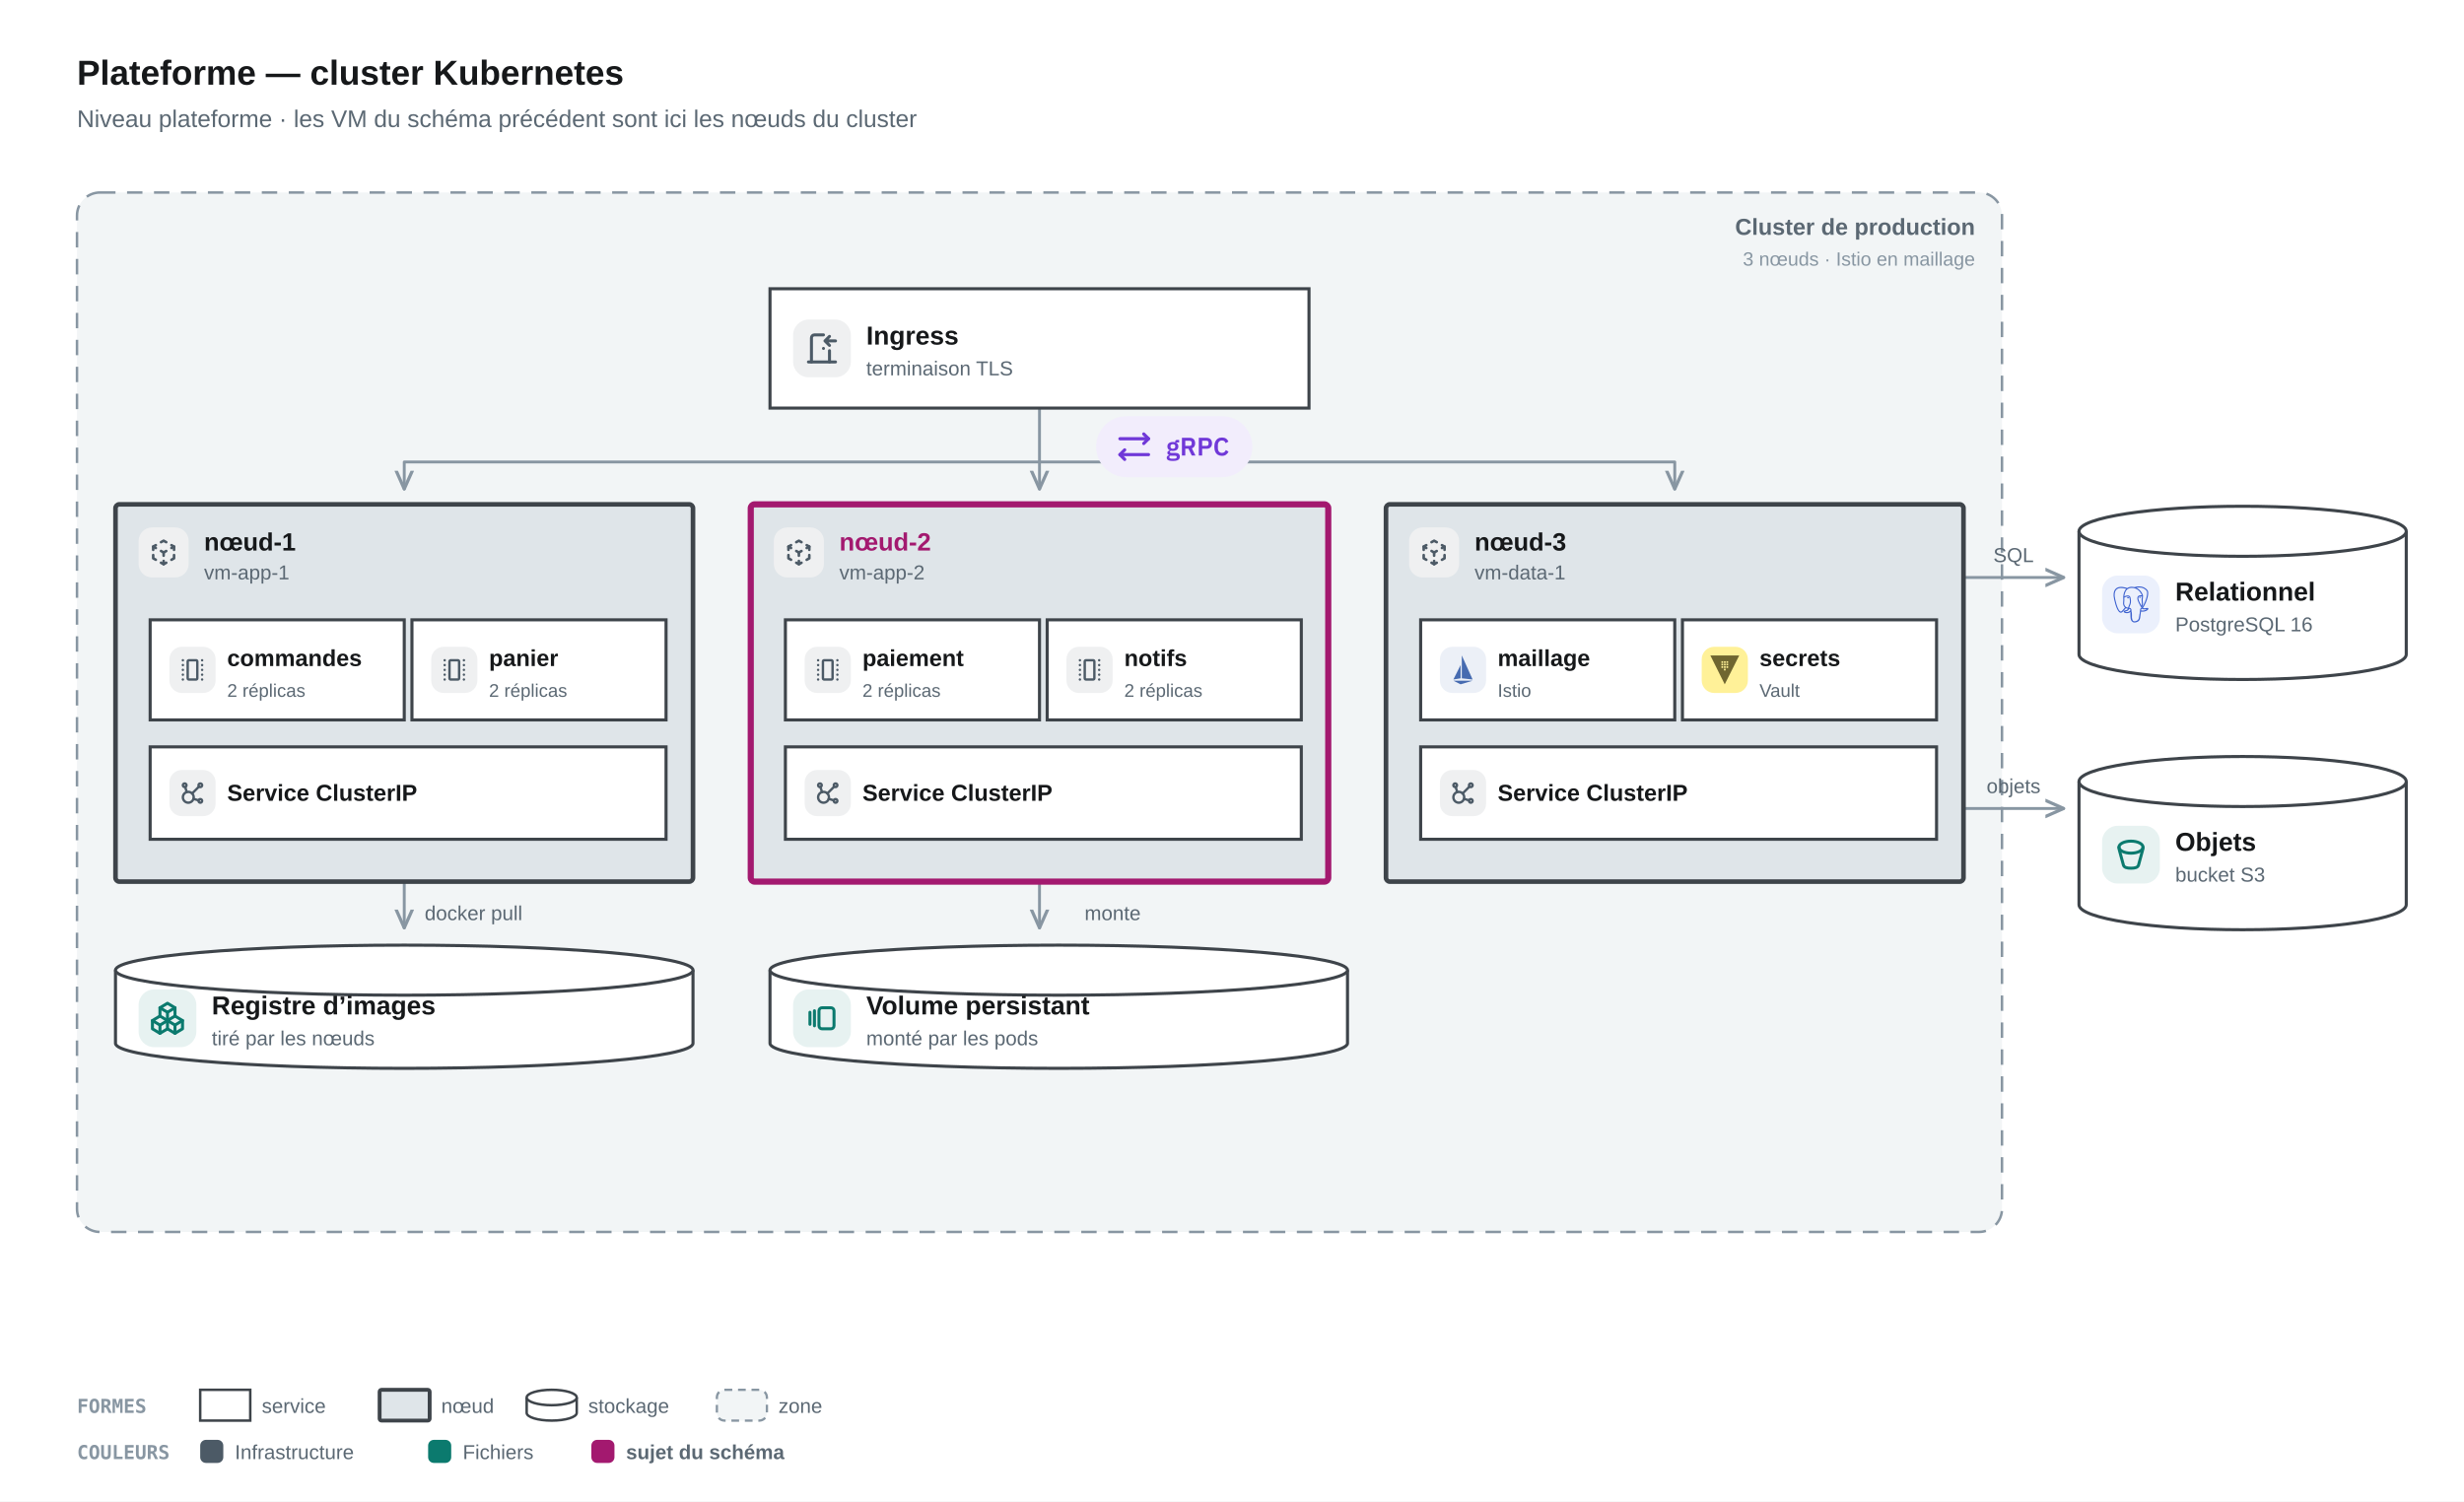
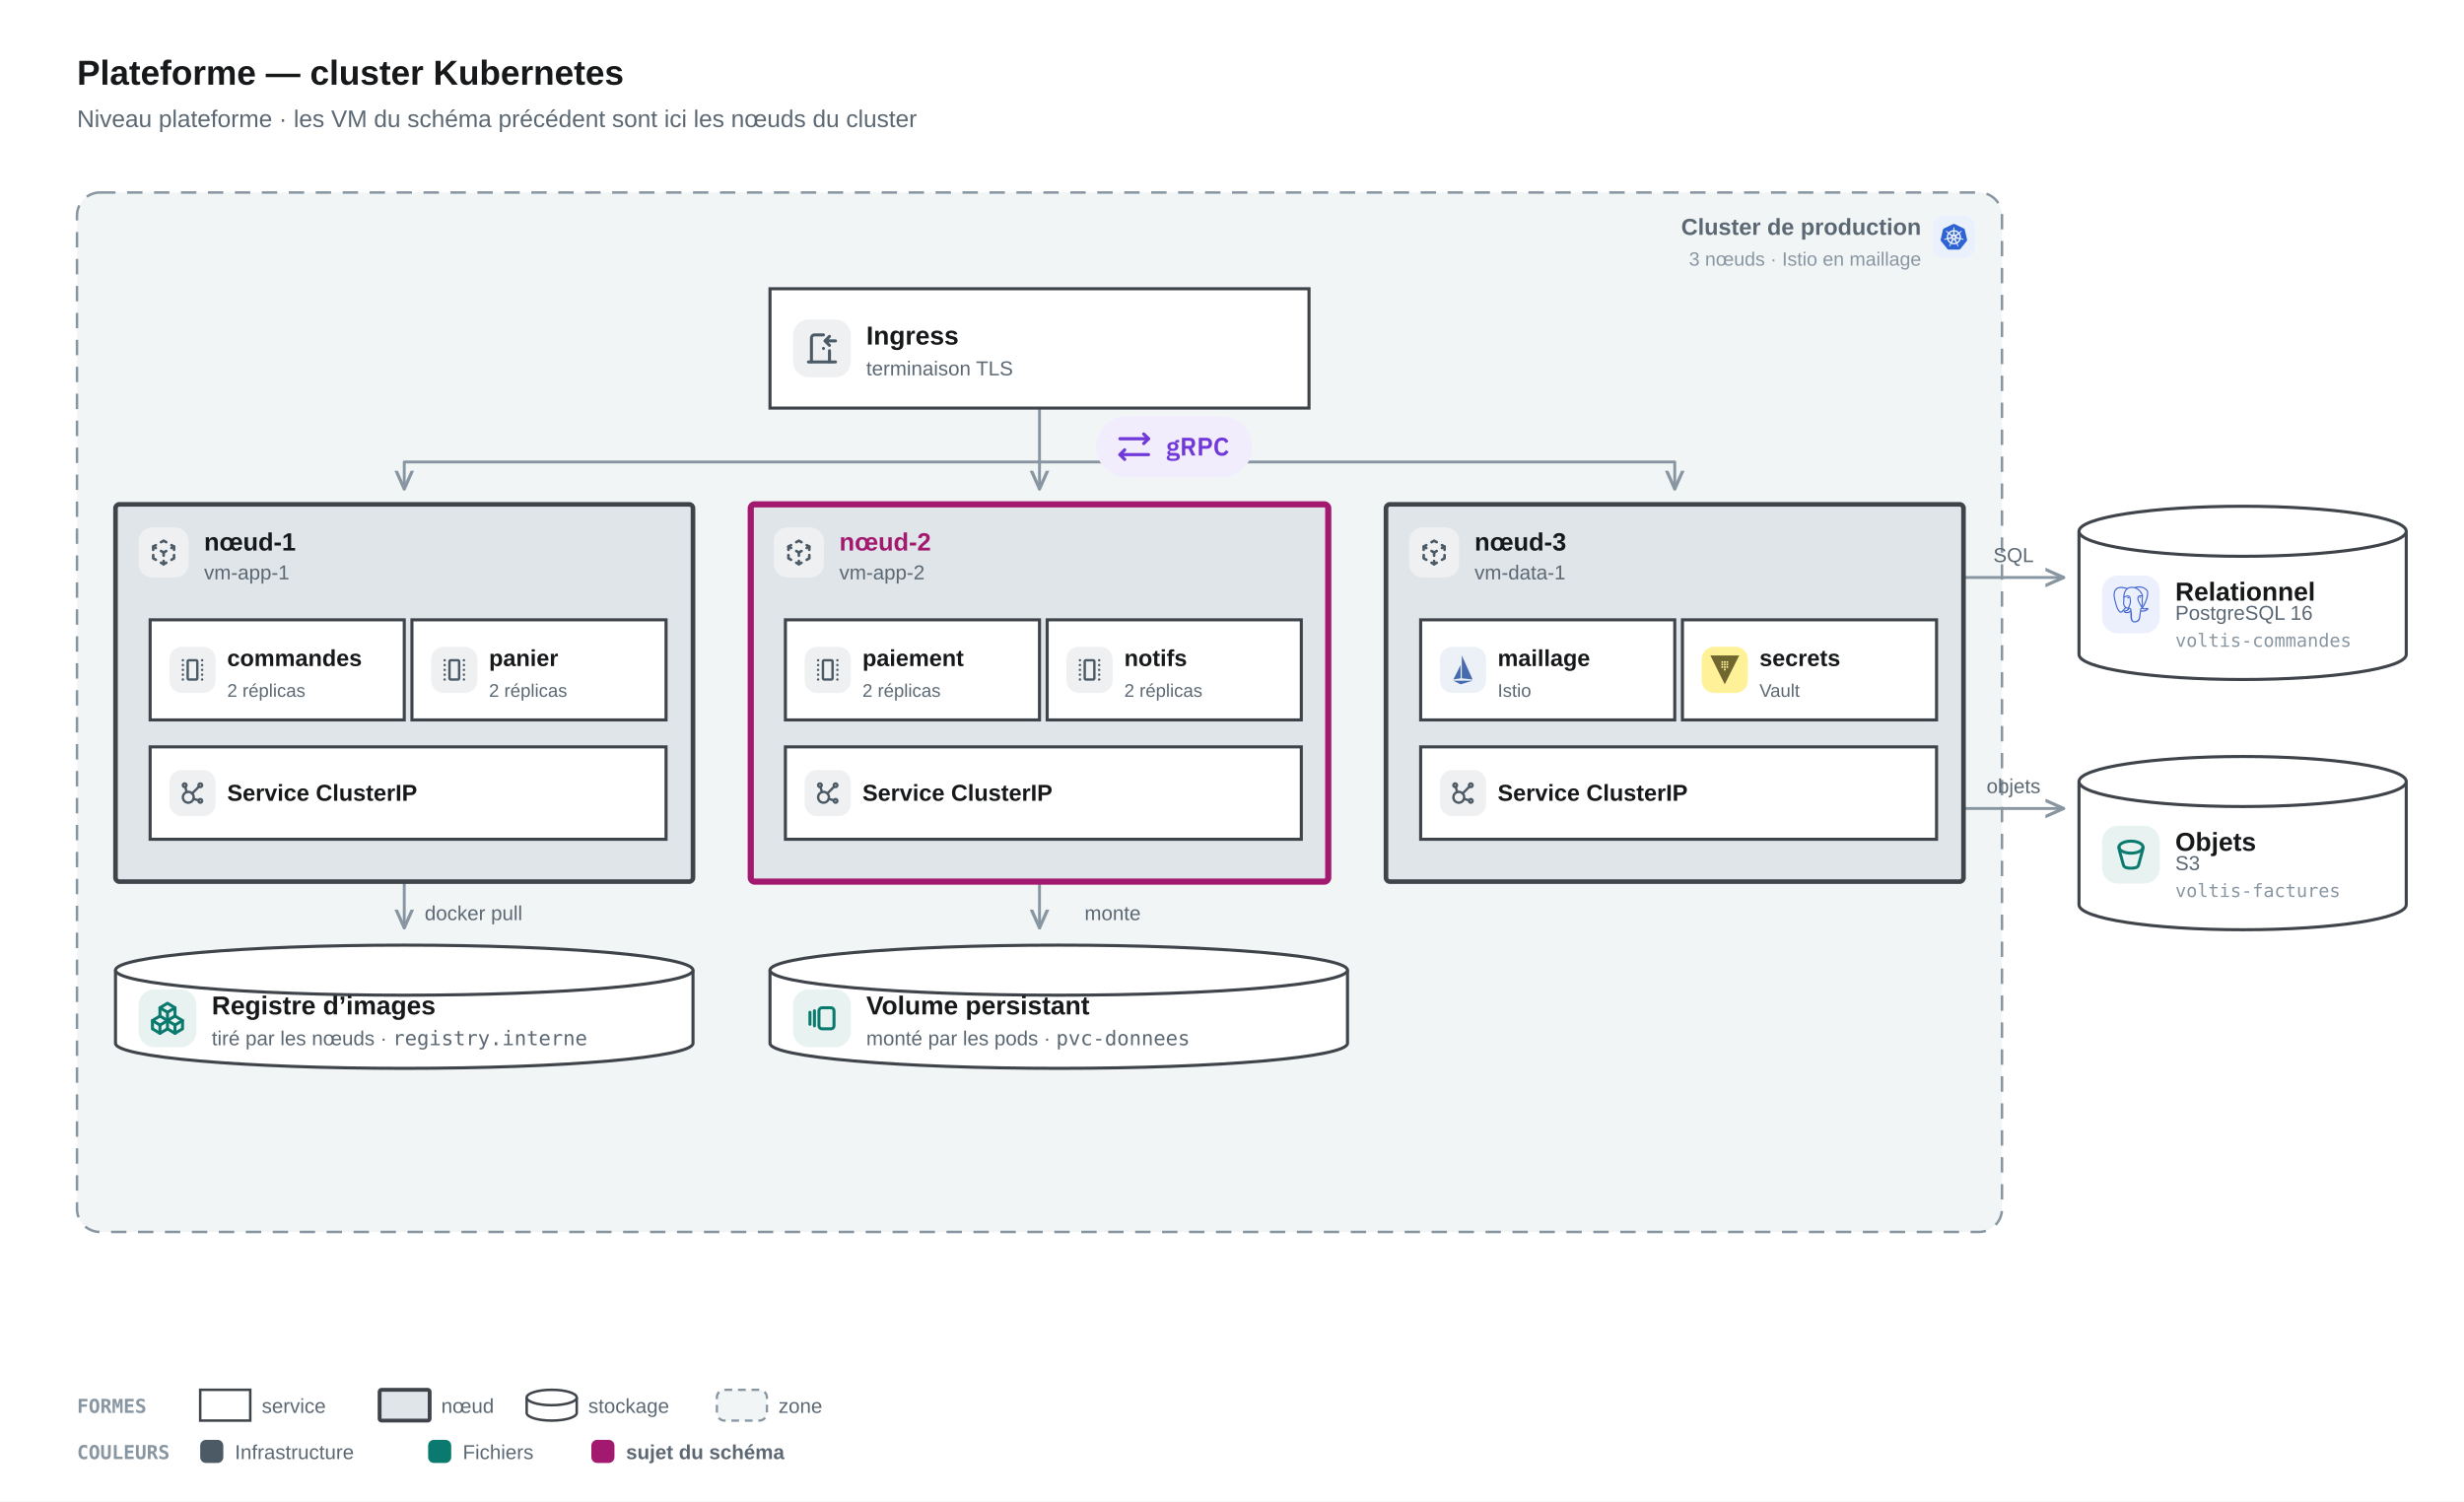
<svg xmlns="http://www.w3.org/2000/svg" width="1280" height="780" viewBox="0 0 1280 780" font-family="'IBM Plex Sans','Helvetica Neue',Arial,sans-serif" role="img" aria-label="Plateforme — cluster Kubernetes">
  <defs>
    <marker id="fl" viewBox="0 0 10 10" refX="9" refY="5" markerWidth="7" markerHeight="7" orient="auto-start-reverse">
      <path d="M0,1 L9,5 L0,9" fill="none" stroke="#8896A2" stroke-width="1.6" stroke-linecap="round" stroke-linejoin="round" />
    </marker>
  </defs>
  <rect width="1280" height="780" fill="#FFFFFF" />
  <text x="40" y="44" font-size="18" font-weight="600" fill="#16181A">Plateforme — cluster Kubernetes</text>
  <text x="40" y="66" font-size="12.5" fill="#5B6873">Niveau plateforme · les VM du schéma précédent sont ici les nœuds du cluster</text>
  <rect x="40" y="100" width="1000" height="540" rx="12" fill="#F2F5F6" stroke="#8896A2" stroke-width="1.3" stroke-dasharray="8 6" />
-   <text x="1026" y="122" text-anchor="end" font-size="12" font-weight="600" fill="#5B6873">Cluster de production</text>
-   <text x="1026" y="138" text-anchor="end" font-size="10" fill="#8896A2">3 nœuds · Istio en maillage</text>
+   <svg x="1004" y="112" width="22" height="22" viewBox="0 0 48 48">
+     <rect width="48" height="48" rx="13" fill="#eaf0fc" />
+     <svg x="9" y="9" width="30" height="30" viewBox="0 0 24 24" fill="#2e63d3">
+       <path d="M10.204 14.35l.007.01-.999 2.413a5.171 5.171 0 0 1-2.075-2.597l2.578-.437.004.005a.44.44 0 0 1 .484.606zm-.833-2.129a.44.44 0 0 0 .173-.756l.002-.011L7.585 9.7a5.143 5.143 0 0 0-.73 3.255l2.514-.725.002-.009zm1.145-1.98a.44.44 0 0 0 .699-.337l.01-.005.15-2.62a5.144 5.144 0 0 0-3.01 1.442l2.147 1.523.004-.002zm.76 2.75l.723.349.722-.347.18-.78-.5-.623h-.804l-.5.623.179.779zm1.5-3.095a.44.44 0 0 0 .7.336l.008.003 2.134-1.513a5.188 5.188 0 0 0-2.992-1.442l.148 2.615.002.001zm10.876 5.97l-5.773 7.181a1.6 1.6 0 0 1-1.248.594l-9.261.003a1.6 1.6 0 0 1-1.247-.596l-5.776-7.18a1.583 1.583 0 0 1-.307-1.34L2.1 5.573c.108-.47.425-.864.863-1.073L11.305.513a1.606 1.606 0 0 1 1.385 0l8.345 3.985c.438.209.755.604.863 1.073l2.062 8.955c.108.47-.005.963-.308 1.34zm-3.289-2.057c-.042-.01-.103-.026-.145-.034-.174-.033-.315-.025-.479-.038-.35-.037-.638-.067-.895-.148-.105-.04-.18-.165-.216-.216l-.201-.059a6.45 6.45 0 0 0-.105-2.332 6.465 6.465 0 0 0-.936-2.163c.052-.047.15-.133.177-.159.008-.09.001-.183.094-.282.197-.185.444-.338.743-.522.142-.084.273-.137.415-.242.032-.024.076-.062.11-.089.24-.191.295-.52.123-.736-.172-.216-.506-.236-.745-.045-.034.027-.08.062-.111.088-.134.116-.217.23-.33.35-.246.25-.45.458-.673.609-.097.056-.239.037-.303.033l-.19.135a6.545 6.545 0 0 0-4.146-2.003l-.012-.223c-.065-.062-.143-.115-.163-.25-.022-.268.015-.557.057-.905.023-.163.061-.298.068-.475.001-.04-.001-.099-.001-.142 0-.306-.224-.555-.5-.555-.275 0-.499.249-.499.555l.001.014c0 .041-.002.092 0 .128.006.177.044.312.067.475.042.348.078.637.056.906a.545.545 0 0 1-.162.258l-.012.211a6.424 6.424 0 0 0-4.166 2.003 8.373 8.373 0 0 1-.18-.128c-.09.012-.18.04-.297-.029-.223-.15-.427-.358-.673-.608-.113-.12-.195-.234-.329-.349-.03-.026-.077-.062-.111-.088a.594.594 0 0 0-.348-.132.481.481 0 0 0-.398.176c-.172.216-.117.546.123.737l.007.005.104.083c.142.105.272.159.414.242.299.185.546.338.743.522.076.082.09.226.1.288l.16.143a6.462 6.462 0 0 0-1.02 4.506l-.208.06c-.055.072-.133.184-.215.217-.257.081-.546.11-.895.147-.164.014-.305.006-.48.039-.037.007-.09.02-.133.03l-.004.002-.007.002c-.295.071-.484.342-.423.608.061.267.349.429.645.365l.007-.001.01-.003.129-.029c.17-.046.294-.113.448-.172.33-.118.604-.217.87-.256.112-.009.23.069.288.101l.217-.037a6.5 6.5 0 0 0 2.88 3.596l-.09.218c.033.084.069.199.044.282-.097.252-.263.517-.452.813-.091.136-.185.242-.268.399-.02.037-.045.095-.064.134-.128.275-.034.591.213.71.248.12.556-.007.69-.282v-.002c.02-.039.046-.09.062-.127.07-.162.094-.301.144-.458.132-.332.205-.68.387-.897.05-.06.13-.082.215-.105l.113-.205a6.453 6.453 0 0 0 4.609.012l.106.192c.086.028.18.042.256.155.136.232.229.507.342.84.05.156.074.295.145.457.016.037.043.09.062.129.133.276.442.402.69.282.247-.118.341-.435.213-.71-.02-.039-.045-.096-.065-.134-.083-.156-.177-.261-.268-.398-.19-.296-.346-.541-.443-.793-.04-.13.007-.21.038-.294-.018-.022-.059-.144-.083-.202a6.499 6.499 0 0 0 2.88-3.622c.064.01.176.03.213.038.075-.05.144-.114.28-.104.266.039.54.138.87.256.154.06.277.128.448.173.036.01.088.019.13.028l.009.003.007.001c.297.064.584-.098.645-.365.06-.266-.128-.537-.423-.608zM16.4 9.701l-1.95 1.746v.005a.44.44 0 0 0 .173.757l.003.01 2.526.728a5.199 5.199 0 0 0-.108-1.674A5.208 5.208 0 0 0 16.4 9.7zm-4.013 5.325a.437.437 0 0 0-.404-.232.44.44 0 0 0-.372.233h-.002l-1.268 2.292a5.164 5.164 0 0 0 3.326.003l-1.27-2.296h-.01zm1.888-1.293a.44.44 0 0 0-.27.036.44.44 0 0 0-.214.572l-.003.004 1.01 2.438a5.15 5.15 0 0 0 2.081-2.615l-2.6-.44-.004.005z" />
+     </svg>
+   </svg>
+   <text x="998" y="122" text-anchor="end" font-size="12" font-weight="600" fill="#5B6873">Cluster de production</text>
+   <text x="998" y="138" text-anchor="end" font-size="10" fill="#8896A2">3 nœuds · Istio en maillage</text>
  <path d="M540,212 V240 H210 V254" fill="none" stroke="#8896A2" stroke-width="1.5" stroke-linecap="round" stroke-linejoin="round" marker-end="url(#fl)" />
  <path d="M540,240 V254" fill="none" stroke="#8896A2" stroke-width="1.5" stroke-linecap="round" stroke-linejoin="round" marker-end="url(#fl)" />
  <path d="M540,240 H870 V254" fill="none" stroke="#8896A2" stroke-width="1.5" stroke-linecap="round" stroke-linejoin="round" marker-end="url(#fl)" />
  <path d="M1020,300 H1072" fill="none" stroke="#8896A2" stroke-width="1.5" stroke-linecap="round" stroke-linejoin="round" marker-end="url(#fl)" />
  <path d="M1020,420 H1072" fill="none" stroke="#8896A2" stroke-width="1.5" stroke-linecap="round" stroke-linejoin="round" marker-end="url(#fl)" />
  <path d="M210,458 V482" fill="none" stroke="#8896A2" stroke-width="1.5" stroke-linecap="round" stroke-linejoin="round" marker-end="url(#fl)" />
  <path d="M540,458 V482" fill="none" stroke="#8896A2" stroke-width="1.5" stroke-linecap="round" stroke-linejoin="round" marker-end="url(#fl)" />
  <g>
    <rect x="400" y="150" width="280" height="62" rx="0" fill="#FFFFFF" stroke="#3E444A" stroke-width="1.6" />
    <svg x="412" y="166" width="30" height="30" viewBox="0 0 48 48">
      <rect width="48" height="48" rx="13" fill="#eff0f1" />
      <svg x="9" y="9" width="30" height="30" viewBox="0 0 24 24" fill="none" stroke="#4C5A66" stroke-width="2" stroke-linecap="round" stroke-linejoin="round">
        <path stroke="none" d="M0 0h24v24H0z" fill="none" />
        <path d="M13 12v.01" />
        <path d="M3 21h18" />
        <path d="M5 21v-16a2 2 0 0 1 2 -2h6m4 10.5v7.5" />
        <path d="M21 7h-7m3 -3l-3 3l3 3" />
      </svg>
    </svg>
    <text x="450" y="179" font-size="13.5" font-weight="600" fill="#16181A">Ingress</text>
    <text x="450" y="195" font-size="10.5" fill="#5B6873">terminaison TLS</text>
  </g>
  <g>
    <rect x="60" y="262" width="300" height="196" rx="2" fill="#DFE5E9" stroke="#3E444A" stroke-width="2.4" />
    <svg x="72" y="274" width="26" height="26" viewBox="0 0 48 48">
      <rect width="48" height="48" rx="13" fill="#eff0f1" />
      <svg x="9" y="9" width="30" height="30" viewBox="0 0 24 24" fill="none" stroke="#4C5A66" stroke-width="2" stroke-linecap="round" stroke-linejoin="round">
        <path stroke="none" d="M0 0h24v24H0z" fill="none" />
        <path d="M6 17.6l-2 -1.1v-2.5" />
        <path d="M4 10v-2.5l2 -1.1" />
        <path d="M10 4.1l2 -1.1l2 1.1" />
        <path d="M18 6.4l2 1.1v2.5" />
        <path d="M20 14v2.5l-2 1.12" />
        <path d="M14 19.9l-2 1.1l-2 -1.1" />
        <path d="M12 12l2 -1.1" />
        <path d="M18 8.6l2 -1.1" />
        <path d="M12 12l0 2.5" />
        <path d="M12 18.5l0 2.5" />
        <path d="M12 12l-2 -1.12" />
        <path d="M6 8.6l-2 -1.1" />
      </svg>
    </svg>
    <text x="106" y="286" font-size="13" font-weight="600" fill="#16181A">nœud-1</text>
    <text x="106" y="301" font-size="10.5" fill="#5B6873">vm-app-1</text>
  </g>
  <g>
    <rect x="78" y="322" width="132" height="52" rx="0" fill="#FFFFFF" stroke="#3E444A" stroke-width="1.6" />
    <svg x="88" y="336" width="24" height="24" viewBox="0 0 48 48">
      <rect width="48" height="48" rx="13" fill="#eff0f1" />
      <svg x="9" y="9" width="30" height="30" viewBox="0 0 24 24" fill="none" stroke="#4C5A66" stroke-width="2" stroke-linecap="round" stroke-linejoin="round">
        <path stroke="none" d="M0 0h24v24H0z" fill="none" />
        <path d="M20 4v.01" />
        <path d="M20 20v.01" />
        <path d="M20 16v.01" />
        <path d="M20 12v.01" />
        <path d="M20 8v.01" />
        <path d="M8 5a1 1 0 0 1 1 -1h6a1 1 0 0 1 1 1v14a1 1 0 0 1 -1 1h-6a1 1 0 0 1 -1 -1l0 -14" />
        <path d="M4 4v.01" />
        <path d="M4 20v.01" />
        <path d="M4 16v.01" />
        <path d="M4 12v.01" />
        <path d="M4 8v.01" />
      </svg>
    </svg>
    <text x="118" y="346" font-size="12" font-weight="600" fill="#16181A">commandes</text>
    <text x="118" y="362" font-size="9.5" fill="#5B6873">2 réplicas</text>
  </g>
  <g>
    <rect x="214" y="322" width="132" height="52" rx="0" fill="#FFFFFF" stroke="#3E444A" stroke-width="1.6" />
    <svg x="224" y="336" width="24" height="24" viewBox="0 0 48 48">
      <rect width="48" height="48" rx="13" fill="#eff0f1" />
      <svg x="9" y="9" width="30" height="30" viewBox="0 0 24 24" fill="none" stroke="#4C5A66" stroke-width="2" stroke-linecap="round" stroke-linejoin="round">
        <path stroke="none" d="M0 0h24v24H0z" fill="none" />
        <path d="M20 4v.01" />
        <path d="M20 20v.01" />
        <path d="M20 16v.01" />
        <path d="M20 12v.01" />
        <path d="M20 8v.01" />
        <path d="M8 5a1 1 0 0 1 1 -1h6a1 1 0 0 1 1 1v14a1 1 0 0 1 -1 1h-6a1 1 0 0 1 -1 -1l0 -14" />
        <path d="M4 4v.01" />
        <path d="M4 20v.01" />
        <path d="M4 16v.01" />
        <path d="M4 12v.01" />
        <path d="M4 8v.01" />
      </svg>
    </svg>
    <text x="254" y="346" font-size="12" font-weight="600" fill="#16181A">panier</text>
    <text x="254" y="362" font-size="9.5" fill="#5B6873">2 réplicas</text>
  </g>
  <g>
    <rect x="78" y="388" width="268" height="48" rx="0" fill="#FFFFFF" stroke="#3E444A" stroke-width="1.6" />
    <svg x="88" y="400" width="24" height="24" viewBox="0 0 48 48">
      <rect width="48" height="48" rx="13" fill="#eff0f1" />
      <svg x="9" y="9" width="30" height="30" viewBox="0 0 24 24" fill="none" stroke="#4C5A66" stroke-width="2" stroke-linecap="round" stroke-linejoin="round">
        <path stroke="none" d="M0 0h24v24H0z" fill="none" />
        <path d="M5.931 6.936l1.275 4.249m5.607 5.609l4.251 1.275" />
        <path d="M11.683 12.317l5.759 -5.759" />
        <path d="M4 5.5a1.5 1.5 0 1 0 3 0a1.5 1.5 0 1 0 -3 0" />
        <path d="M17 5.5a1.5 1.5 0 1 0 3 0a1.5 1.5 0 1 0 -3 0" />
        <path d="M17 18.5a1.5 1.5 0 1 0 3 0a1.5 1.5 0 1 0 -3 0" />
        <path d="M4 15.5a4.5 4.5 0 1 0 9 0a4.5 4.5 0 1 0 -9 0" />
      </svg>
    </svg>
    <text x="118" y="416" font-size="12" font-weight="600" fill="#16181A">Service ClusterIP</text>
  </g>
  <g>
    <rect x="390" y="262" width="300" height="196" rx="2" fill="#DFE5E9" stroke="#A3196F" stroke-width="3.2" />
    <svg x="402" y="274" width="26" height="26" viewBox="0 0 48 48">
      <rect width="48" height="48" rx="13" fill="#eff0f1" />
      <svg x="9" y="9" width="30" height="30" viewBox="0 0 24 24" fill="none" stroke="#4C5A66" stroke-width="2" stroke-linecap="round" stroke-linejoin="round">
        <path stroke="none" d="M0 0h24v24H0z" fill="none" />
        <path d="M6 17.6l-2 -1.1v-2.5" />
        <path d="M4 10v-2.5l2 -1.1" />
        <path d="M10 4.1l2 -1.1l2 1.1" />
        <path d="M18 6.4l2 1.1v2.5" />
        <path d="M20 14v2.5l-2 1.12" />
        <path d="M14 19.9l-2 1.1l-2 -1.1" />
        <path d="M12 12l2 -1.1" />
        <path d="M18 8.6l2 -1.1" />
        <path d="M12 12l0 2.5" />
        <path d="M12 18.5l0 2.5" />
        <path d="M12 12l-2 -1.12" />
        <path d="M6 8.6l-2 -1.1" />
      </svg>
    </svg>
    <text x="436" y="286" font-size="13" font-weight="600" fill="#A3196F">nœud-2</text>
    <text x="436" y="301" font-size="10.5" fill="#5B6873">vm-app-2</text>
  </g>
  <g>
    <rect x="408" y="322" width="132" height="52" rx="0" fill="#FFFFFF" stroke="#3E444A" stroke-width="1.6" />
    <svg x="418" y="336" width="24" height="24" viewBox="0 0 48 48">
      <rect width="48" height="48" rx="13" fill="#eff0f1" />
      <svg x="9" y="9" width="30" height="30" viewBox="0 0 24 24" fill="none" stroke="#4C5A66" stroke-width="2" stroke-linecap="round" stroke-linejoin="round">
        <path stroke="none" d="M0 0h24v24H0z" fill="none" />
        <path d="M20 4v.01" />
        <path d="M20 20v.01" />
        <path d="M20 16v.01" />
        <path d="M20 12v.01" />
        <path d="M20 8v.01" />
        <path d="M8 5a1 1 0 0 1 1 -1h6a1 1 0 0 1 1 1v14a1 1 0 0 1 -1 1h-6a1 1 0 0 1 -1 -1l0 -14" />
        <path d="M4 4v.01" />
        <path d="M4 20v.01" />
        <path d="M4 16v.01" />
        <path d="M4 12v.01" />
        <path d="M4 8v.01" />
      </svg>
    </svg>
    <text x="448" y="346" font-size="12" font-weight="600" fill="#16181A">paiement</text>
    <text x="448" y="362" font-size="9.5" fill="#5B6873">2 réplicas</text>
  </g>
  <g>
    <rect x="544" y="322" width="132" height="52" rx="0" fill="#FFFFFF" stroke="#3E444A" stroke-width="1.6" />
    <svg x="554" y="336" width="24" height="24" viewBox="0 0 48 48">
      <rect width="48" height="48" rx="13" fill="#eff0f1" />
      <svg x="9" y="9" width="30" height="30" viewBox="0 0 24 24" fill="none" stroke="#4C5A66" stroke-width="2" stroke-linecap="round" stroke-linejoin="round">
        <path stroke="none" d="M0 0h24v24H0z" fill="none" />
        <path d="M20 4v.01" />
        <path d="M20 20v.01" />
        <path d="M20 16v.01" />
        <path d="M20 12v.01" />
        <path d="M20 8v.01" />
        <path d="M8 5a1 1 0 0 1 1 -1h6a1 1 0 0 1 1 1v14a1 1 0 0 1 -1 1h-6a1 1 0 0 1 -1 -1l0 -14" />
        <path d="M4 4v.01" />
        <path d="M4 20v.01" />
        <path d="M4 16v.01" />
        <path d="M4 12v.01" />
        <path d="M4 8v.01" />
      </svg>
    </svg>
    <text x="584" y="346" font-size="12" font-weight="600" fill="#16181A">notifs</text>
    <text x="584" y="362" font-size="9.5" fill="#5B6873">2 réplicas</text>
  </g>
  <g>
    <rect x="408" y="388" width="268" height="48" rx="0" fill="#FFFFFF" stroke="#3E444A" stroke-width="1.6" />
    <svg x="418" y="400" width="24" height="24" viewBox="0 0 48 48">
      <rect width="48" height="48" rx="13" fill="#eff0f1" />
      <svg x="9" y="9" width="30" height="30" viewBox="0 0 24 24" fill="none" stroke="#4C5A66" stroke-width="2" stroke-linecap="round" stroke-linejoin="round">
        <path stroke="none" d="M0 0h24v24H0z" fill="none" />
        <path d="M5.931 6.936l1.275 4.249m5.607 5.609l4.251 1.275" />
        <path d="M11.683 12.317l5.759 -5.759" />
        <path d="M4 5.5a1.5 1.5 0 1 0 3 0a1.5 1.5 0 1 0 -3 0" />
        <path d="M17 5.5a1.5 1.5 0 1 0 3 0a1.5 1.5 0 1 0 -3 0" />
        <path d="M17 18.5a1.5 1.5 0 1 0 3 0a1.5 1.5 0 1 0 -3 0" />
        <path d="M4 15.5a4.5 4.5 0 1 0 9 0a4.5 4.5 0 1 0 -9 0" />
      </svg>
    </svg>
    <text x="448" y="416" font-size="12" font-weight="600" fill="#16181A">Service ClusterIP</text>
  </g>
  <g>
    <rect x="720" y="262" width="300" height="196" rx="2" fill="#DFE5E9" stroke="#3E444A" stroke-width="2.4" />
    <svg x="732" y="274" width="26" height="26" viewBox="0 0 48 48">
      <rect width="48" height="48" rx="13" fill="#eff0f1" />
      <svg x="9" y="9" width="30" height="30" viewBox="0 0 24 24" fill="none" stroke="#4C5A66" stroke-width="2" stroke-linecap="round" stroke-linejoin="round">
        <path stroke="none" d="M0 0h24v24H0z" fill="none" />
        <path d="M6 17.6l-2 -1.1v-2.5" />
        <path d="M4 10v-2.5l2 -1.1" />
        <path d="M10 4.1l2 -1.1l2 1.1" />
        <path d="M18 6.4l2 1.1v2.5" />
        <path d="M20 14v2.5l-2 1.12" />
        <path d="M14 19.9l-2 1.1l-2 -1.1" />
        <path d="M12 12l2 -1.1" />
        <path d="M18 8.6l2 -1.1" />
        <path d="M12 12l0 2.5" />
        <path d="M12 18.5l0 2.5" />
        <path d="M12 12l-2 -1.12" />
        <path d="M6 8.6l-2 -1.1" />
      </svg>
    </svg>
    <text x="766" y="286" font-size="13" font-weight="600" fill="#16181A">nœud-3</text>
    <text x="766" y="301" font-size="10.5" fill="#5B6873">vm-data-1</text>
  </g>
  <g>
    <rect x="738" y="322" width="132" height="52" rx="0" fill="#FFFFFF" stroke="#3E444A" stroke-width="1.6" />
    <svg x="748" y="336" width="24" height="24" viewBox="0 0 48 48">
      <rect width="48" height="48" rx="13" fill="#ecf0f7" />
      <svg x="9" y="9" width="30" height="30" viewBox="0 0 24 24" fill="#466BB0">
        <path d="M4 21 20 21 10 24zM4 20 10 19 10 8zM11 19 20 20 11 0z" />
      </svg>
    </svg>
    <text x="778" y="346" font-size="12" font-weight="600" fill="#16181A">maillage</text>
    <text x="778" y="362" font-size="9.5" fill="#5B6873">Istio</text>
  </g>
  <g>
    <rect x="874" y="322" width="132" height="52" rx="0" fill="#FFFFFF" stroke="#3E444A" stroke-width="1.6" />
    <svg x="884" y="336" width="24" height="24" viewBox="0 0 48 48">
      <rect width="48" height="48" rx="13" fill="#fff198" />
      <svg x="9" y="9" width="30" height="30" viewBox="0 0 24 24" fill="#6f6630">
        <path d="M0 0l11.955 24L24 0zm13.366 4.827h1.393v1.38h-1.393zm-2.77 5.569H9.22V8.993h1.389zm0-2.087H9.22V6.906h1.389zm0-2.086H9.22V4.819h1.389zm2.087 6.263h-1.377V11.08h1.388zm0-2.09h-1.377V8.993h1.388zm0-2.087h-1.377V6.906h1.388zm0-2.086h-1.377V4.819h1.388zm.683.683h1.393v1.389h-1.393zm0 3.475V8.993h1.389v1.388Z" />
      </svg>
    </svg>
    <text x="914" y="346" font-size="12" font-weight="600" fill="#16181A">secrets</text>
    <text x="914" y="362" font-size="9.5" fill="#5B6873">Vault</text>
  </g>
  <g>
    <rect x="738" y="388" width="268" height="48" rx="0" fill="#FFFFFF" stroke="#3E444A" stroke-width="1.6" />
    <svg x="748" y="400" width="24" height="24" viewBox="0 0 48 48">
      <rect width="48" height="48" rx="13" fill="#eff0f1" />
      <svg x="9" y="9" width="30" height="30" viewBox="0 0 24 24" fill="none" stroke="#4C5A66" stroke-width="2" stroke-linecap="round" stroke-linejoin="round">
        <path stroke="none" d="M0 0h24v24H0z" fill="none" />
        <path d="M5.931 6.936l1.275 4.249m5.607 5.609l4.251 1.275" />
        <path d="M11.683 12.317l5.759 -5.759" />
        <path d="M4 5.5a1.5 1.5 0 1 0 3 0a1.5 1.5 0 1 0 -3 0" />
        <path d="M17 5.5a1.5 1.5 0 1 0 3 0a1.5 1.5 0 1 0 -3 0" />
        <path d="M17 18.5a1.5 1.5 0 1 0 3 0a1.5 1.5 0 1 0 -3 0" />
        <path d="M4 15.5a4.5 4.5 0 1 0 9 0a4.5 4.5 0 1 0 -9 0" />
      </svg>
    </svg>
    <text x="778" y="416" font-size="12" font-weight="600" fill="#16181A">Service ClusterIP</text>
  </g>
  <g>
    <path d="M60 504 v38 a150 13 0 0 0 300 0 v-38" fill="#FFFFFF" stroke="#3E444A" stroke-width="1.6" />
    <ellipse cx="210" cy="504" rx="150" ry="13" fill="#FFFFFF" stroke="#3E444A" stroke-width="1.6" />
    <svg x="72" y="514" width="30" height="30" viewBox="0 0 48 48">
      <rect width="48" height="48" rx="13" fill="#e7f2f1" />
      <svg x="9" y="9" width="30" height="30" viewBox="0 0 24 24" fill="none" stroke="#0B7A6E" stroke-width="2" stroke-linecap="round" stroke-linejoin="round">
        <path stroke="none" d="M0 0h24v24H0z" fill="none" />
        <path d="M7 16.5l-5 -3l5 -3l5 3v5.5l-5 3l0 -5.5" />
        <path d="M2 13.5v5.5l5 3" />
        <path d="M7 16.545l5 -3.03" />
        <path d="M17 16.5l-5 -3l5 -3l5 3v5.5l-5 3l0 -5.5" />
        <path d="M12 19l5 3" />
        <path d="M17 16.5l5 -3" />
        <path d="M12 13.5v-5.5l-5 -3l5 -3l5 3v5.5" />
        <path d="M7 5.03v5.455" />
        <path d="M12 8l5 -3" />
      </svg>
    </svg>
    <text x="110" y="527" font-size="13.5" font-weight="600" fill="#16181A">Registre d’images</text>
-     <text x="110" y="543" font-size="10.5" fill="#5B6873">tiré par les nœuds</text>
+     <text x="110" y="543" font-size="10.5" fill="#5B6873">tiré par les nœuds · <tspan font-family="'IBM Plex Mono',monospace">registry.interne</tspan>
+     </text>
  </g>
  <g>
    <path d="M400 504 v38 a150 13 0 0 0 300 0 v-38" fill="#FFFFFF" stroke="#3E444A" stroke-width="1.6" />
    <ellipse cx="550" cy="504" rx="150" ry="13" fill="#FFFFFF" stroke="#3E444A" stroke-width="1.6" />
    <svg x="412" y="514" width="30" height="30" viewBox="0 0 48 48">
      <rect width="48" height="48" rx="13" fill="#e7f2f1" />
      <svg x="9" y="9" width="30" height="30" viewBox="0 0 24 24" fill="none" stroke="#0B7A6E" stroke-width="2" stroke-linecap="round" stroke-linejoin="round">
        <path stroke="none" d="M0 0h24v24H0z" fill="none" />
        <path d="M10 7a2 2 0 0 1 2 -2h6a2 2 0 0 1 2 2v10a2 2 0 0 1 -2 2h-6a2 2 0 0 1 -2 -2l0 -10" />
        <path d="M7 7l0 10" />
        <path d="M4 8l0 8" />
      </svg>
    </svg>
    <text x="450" y="527" font-size="13.5" font-weight="600" fill="#16181A">Volume persistant</text>
-     <text x="450" y="543" font-size="10.5" fill="#5B6873">monté par les pods</text>
+     <text x="450" y="543" font-size="10.5" fill="#5B6873">monté par les pods · <tspan font-family="'IBM Plex Mono',monospace">pvc-donnees</tspan>
+     </text>
  </g>
  <g>
    <path d="M1080 276 v64 a85 13 0 0 0 170 0 v-64" fill="#FFFFFF" stroke="#3E444A" stroke-width="1.6" />
    <ellipse cx="1165" cy="276" rx="85" ry="13" fill="#FFFFFF" stroke="#3E444A" stroke-width="1.6" />
    <svg x="1092" y="299" width="30" height="30" viewBox="0 0 48 48">
      <rect width="48" height="48" rx="13" fill="#ebf0fc" />
      <svg x="9" y="9" width="30" height="30" viewBox="0 0 24 24" fill="#3c61cf">
        <path d="M23.559 14.723a.527.527 0 0 0-.056-.119c-.139-.263-.477-.342-1.007-.232-1.653.341-2.293.131-2.526-.019 1.342-2.048 2.445-4.522 3.041-6.83.271-1.051.798-3.524.122-4.732a1.564 1.564 0 0 0-.151-.235C21.693.909 19.801.025 17.51.001c-1.495-.016-2.771.346-3.116.479a9.449 9.449 0 0 0-.516-.082 8.044 8.044 0 0 0-1.311-.128c-1.182-.018-2.204.264-3.05.841-.857-.321-4.789-1.645-7.222.079C.936 2.153.309 3.873.43 6.304c.041.818.507 3.334 1.242 5.744.46 1.506.939 2.702 1.433 3.582.553.994 1.126 1.593 1.714 1.79.447.149 1.133.144 1.858-.728.801-.964 1.59-1.826 1.945-2.207.435.235.906.362 1.39.377a.057.057 0 0 0 0.0.004 11.031 11.031 0 0 0-.247.305c-.339.43-.409.52-1.5.744-.31.064-1.134.234-1.146.811-.003.122.033.231.092.327.227.423.922.61 1.015.633 1.335.334 2.504.092 3.371-.679-.017 2.231.077 4.417.345 5.087.221.553.762 1.905 2.469 1.904.251 0 .526-.029.83-.094 1.782-.382 2.556-1.17 2.855-2.906.15-.871.402-2.875.539-4.101.017-.07.036-.121.057-.136.001-.001.07-.047.427.031a.367.367 0 0 0 .044.007l.254.022.015.001c.847.038 1.911-.143 2.531-.431.644-.299 1.806-1.032 1.595-1.67zM2.371 11.877c-.744-2.436-1.178-4.885-1.212-5.572-.109-2.171.417-3.683 1.562-4.493 1.837-1.299 4.84-.541 6.108-.13-.003.003-.007.006-.01.009-2.024 2.044-1.976 5.536-1.971 5.75-0.0.082.007.199.016.359.035.587.1 1.68-.073 2.918-.161 1.15.194 2.276.973 3.089.081.084.165.163.252.237-.347.371-1.1 1.193-1.903 2.158-.568.682-.96.552-1.089.509-.392-.131-.813-.587-1.238-1.322-.48-.839-.964-2.032-1.415-3.513zm6.007 5.087c-.171-.043-.327-.113-.432-.177.089-.039.237-.09.483-.141 1.283-.264 1.482-.451 1.914-1.0.099-.126.212-.269.367-.443a.355.355 0 0 0 .074-.13c.171-.151.272-.11.437-.042.156.065.308.26.369.475.029.102.062.294-.045.444-.904 1.266-2.222 1.249-3.168 1.013zm2.094-3.988-.052.141c-.133.357-.257.688-.333 1.003-.667-.002-1.317-.287-1.81-.802-.628-.655-.913-1.566-.782-2.5.183-1.308.115-2.447.079-3.059-.005-.086-.009-.161-.012-.22.296-.262 1.666-.996 2.643-.772.446.102.718.406.831.928.585 2.704.077 3.831-.33 4.736-.084.187-.163.363-.231.545zm7.364 4.572c-.017.177-.036.376-.062.596l-.146.438a.355.355 0 0 0-.018.108c-.006.475-.054.649-.115.869-.063.229-.135.489-.179 1.058-.11 1.414-.878 2.227-2.417 2.557-1.516.325-1.784-.497-2.021-1.222a6.582 6.582 0 0 0-.077-.227c-.215-.586-.191-1.412-.157-2.555.017-.561-.025-1.901-.33-2.646.004-.293.011-.591.019-.892a.353.353 0 0 0-.015-.113 1.493 1.493 0 0 0-.044-.208c-.123-.428-.421-.787-.78-.935-.142-.059-.404-.167-.718-.087.067-.276.183-.588.309-.925l.053-.142c.059-.16.134-.326.213-.501.426-.948 1.011-2.245.377-5.177-.237-1.098-1.03-1.634-2.232-1.51-.721.075-1.38.365-1.709.532a5.672 5.672 0 0 0-.196.104c.092-1.106.439-3.174 1.736-4.482a4.031 4.031 0 0 1 .303-.276.353.353 0 0 0 .145-.064c.752-.571 1.694-.851 2.802-.833.409.007.802.034 1.174.081 1.939.354 3.244 1.447 4.036 2.383.814.962 1.255 1.931 1.431 2.454-1.323-.135-2.223.127-2.68.779-.993 1.419.543 4.173 1.281 5.496.135.243.252.452.289.541.24.583.551.971.779 1.255.07.087.137.171.189.245-.401.116-1.121.383-1.055 1.717-.012.156-.042.447-.083.815-.046.208-.07.46-.099.766zm.89-1.621c-.041-.832.269-.918.597-1.01a2.857 2.857 0 0 0 .135-.041 1.202 1.202 0 0 0 .134.103c.57.377 1.582.421 3.007.134-.202.177-.519.399-.953.601-.41.19-1.096.333-1.747.364-.72.034-1.086-.081-1.172-.151zm.57-9.271c-.006.351-.054.669-.105 1.002-.055.358-.112.727-.126 1.176-.014.437.04.891.093 1.33.107.887.216 1.8-.207 2.701a3.527 3.527 0 0 1-.188-.386c-.053-.128-.167-.333-.325-.616-.616-1.104-2.057-3.69-1.319-4.745.38-.543 1.341-.566 2.178-.463zm.228 7.014a12.376 12.376 0 0 0-.085-.107l-.035-.044c.726-1.2.584-2.386.458-3.438-.052-.432-.101-.84-.088-1.223.013-.406.067-.754.118-1.091.064-.415.129-.844.111-1.351.013-.053.019-.116.012-.19-.046-.485-.6-1.938-1.729-3.253-.608-.707-1.49-1.497-2.689-2.039.525-.107 1.233-.203 2.024-.186 2.051.046 3.675.814 4.824 2.282a.908.908 0 0 1 .067.1c.723 1.356-.276 6.275-2.987 10.54zm-8.817-6.116c-.025.179-.309.422-.621.422a.582.582 0 0 1-.081-.006c-.187-.026-.377-.144-.506-.316-.046-.06-.12-.178-.105-.284.005-.04.026-.099.092-.149.118-.089.352-.123.61-.087.316.044.643.194.611.419zm7.931-.411c.011.079-.049.201-.153.31-.068.072-.212.196-.408.223a.546.546 0 0 1-.075.005c-.293 0-.541-.234-.561-.372-.024-.176.264-.311.561-.352.297-.041.611.009.636.185z" />
      </svg>
    </svg>
    <text x="1130" y="312" font-size="13.5" font-weight="600" fill="#16181A">Relationnel</text>
-     <text x="1130" y="328" font-size="10.5" fill="#5B6873">PostgreSQL 16</text>
+     <text x="1130" y="322" font-size="10.5" fill="#5B6873">PostgreSQL 16</text>
+     <text x="1130" y="336" font-size="9.5" fill="#8896A2" font-family="'IBM Plex Mono',monospace">voltis-commandes</text>
  </g>
  <g>
    <path d="M1080 406 v64 a85 13 0 0 0 170 0 v-64" fill="#FFFFFF" stroke="#3E444A" stroke-width="1.6" />
    <ellipse cx="1165" cy="406" rx="85" ry="13" fill="#FFFFFF" stroke="#3E444A" stroke-width="1.6" />
    <svg x="1092" y="429" width="30" height="30" viewBox="0 0 48 48">
      <rect width="48" height="48" rx="13" fill="#e7f2f1" />
      <svg x="9" y="9" width="30" height="30" viewBox="0 0 24 24" fill="none" stroke="#0B7A6E" stroke-width="2" stroke-linecap="round" stroke-linejoin="round">
        <path stroke="none" d="M0 0h24v24H0z" fill="none" />
        <path d="M4 7a8 4 0 1 0 16 0a8 4 0 1 0 -16 0" />
        <path d="M4 7c0 .664 .088 1.324 .263 1.965l2.737 10.035c.5 1.5 2.239 2 5 2s4.5 -.5 5 -2c.333 -1 1.246 -4.345 2.737 -10.035a7.45 7.45 0 0 0 .263 -1.965" />
      </svg>
    </svg>
    <text x="1130" y="442" font-size="13.5" font-weight="600" fill="#16181A">Objets</text>
-     <text x="1130" y="458" font-size="10.5" fill="#5B6873">bucket S3</text>
+     <text x="1130" y="452" font-size="10.5" fill="#5B6873">S3</text>
+     <text x="1130" y="466" font-size="9.5" fill="#8896A2" font-family="'IBM Plex Mono',monospace">voltis-factures</text>
  </g>
  <text x="1046" y="292" text-anchor="middle" font-size="10.5" fill="#5B6873">SQL</text>
  <text x="1046" y="412" text-anchor="middle" font-size="10.5" fill="#5B6873">objets</text>
  <text x="246" y="478" text-anchor="middle" font-size="10.5" fill="#5B6873">docker pull</text>
  <text x="578" y="478" text-anchor="middle" font-size="10.5" fill="#5B6873">monte</text>
  <svg x="569.4" y="216.2" width="81.2" height="31.7" viewBox="0 0 123 48">
    <rect width="123" height="48" rx="24" fill="#f2edfc" />
    <svg x="15" y="9" width="30" height="30" viewBox="0 0 24 24" fill="none" stroke="#7038D8" stroke-width="2" stroke-linecap="round" stroke-linejoin="round">
      <path stroke="none" d="M0 0h24v24H0z" fill="none" />
      <path d="M21 7l-18 0" />
      <path d="M18 10l3 -3l-3 -3" />
      <path d="M6 20l-3 -3l3 -3" />
      <path d="M3 17l18 0" />
    </svg>
    <path d="M65.9 31.86L65.9 31.86Q65.9 32.94 65.36 33.69Q64.82 34.44 63.62 34.83Q62.42 35.22 60.42 35.22L60.42 35.22Q58.66 35.22 57.59 34.93Q56.52 34.64 56.04 34.08Q55.56 33.52 55.56 32.76L55.56 32.76Q55.56 31.88 56.06 31.39Q56.56 30.9 57.42 30.76L57.42 30.76L57.42 30.54Q56.78 30.36 56.43 29.9Q56.08 29.44 56.08 28.8L56.08 28.8Q56.08 28 56.66 27.56Q57.24 27.12 58 26.96L58 26.96L58 26.88Q57.06 26.44 56.58 25.66Q56.1 24.88 56.1 23.84L56.1 23.84Q56.1 22.78 56.59 21.98Q57.08 21.18 58.05 20.74Q59.02 20.3 60.42 20.3L60.42 20.3Q60.94 20.3 61.4 20.36Q61.86 20.42 62.24 20.56L62.24 20.56L62.24 20.22Q62.24 19.46 62.62 19.08Q63 18.7 63.72 18.7L63.72 18.7L65.34 18.7L65.34 20.66L63.12 20.66L63.12 20.94Q63.94 21.4 64.34 22.15Q64.74 22.9 64.74 23.84L64.74 23.84Q64.74 24.88 64.25 25.68Q63.76 26.48 62.8 26.91Q61.84 27.34 60.42 27.34L60.42 27.34Q59.98 27.34 59.57 27.29Q59.16 27.24 58.82 27.16L58.82 27.16Q58.52 27.3 58.3 27.53Q58.08 27.76 58.08 28.1L58.08 28.1Q58.08 28.5 58.42 28.69Q58.76 28.88 59.44 28.88L59.44 28.88L62.24 28.88Q64.16 28.88 65.03 29.66Q65.9 30.44 65.9 31.86ZM63.5 32.16L63.5 32.16Q63.5 31.66 63.1 31.38Q62.7 31.1 61.72 31.1L61.72 31.1L58.16 31.1Q57.88 31.32 57.75 31.6Q57.62 31.88 57.62 32.18L57.62 32.18Q57.62 32.78 58.12 33.12Q58.62 33.46 59.82 33.46L59.82 33.46L61.1 33.46Q62.34 33.46 62.92 33.14Q63.5 32.82 63.5 32.16ZM60.42 25.6L60.42 25.6Q61.34 25.6 61.82 25.19Q62.3 24.78 62.3 24L62.3 24L62.3 23.66Q62.3 22.86 61.82 22.46Q61.34 22.06 60.42 22.06L60.42 22.06Q59.52 22.06 59.03 22.46Q58.54 22.86 58.54 23.66L58.54 23.66L58.54 24Q58.54 24.78 59.03 25.19Q59.52 25.6 60.42 25.6ZM72.68 25.6L70.18 25.6L70.18 30.98L67.54 30.98L67.54 17.02L73.84 17.02Q75.12 17.02 76.04 17.55Q76.96 18.08 77.46 19.05Q77.96 20.02 77.96 21.34L77.96 21.34Q77.96 22.76 77.31 23.81Q76.66 24.86 75.36 25.3L75.36 25.3L78.22 30.98L75.28 30.98L72.68 25.6ZM70.18 19.32L70.18 23.38L73.58 23.38Q74.1 23.38 74.46 23.19Q74.82 23 75.02 22.65Q75.22 22.3 75.22 21.8L75.22 21.8L75.22 20.88Q75.22 20.36 75.02 20.02Q74.82 19.68 74.46 19.5Q74.1 19.32 73.58 19.32L73.58 19.32L70.18 19.32ZM83.46 25.66L83.46 30.98L80.82 30.98L80.82 17.02L87.1 17.02Q88.4 17.02 89.32 17.56Q90.24 18.1 90.74 19.07Q91.24 20.04 91.24 21.34L91.24 21.34Q91.24 22.64 90.74 23.61Q90.24 24.58 89.32 25.12Q88.4 25.66 87.1 25.66L87.1 25.66L83.46 25.66ZM86.86 19.32L83.46 19.32L83.46 23.38L86.86 23.38Q87.38 23.38 87.74 23.19Q88.1 23 88.3 22.65Q88.5 22.3 88.5 21.8L88.5 21.8L88.5 20.88Q88.5 20.36 88.3 20.02Q88.1 19.68 87.74 19.5Q87.38 19.32 86.86 19.32L86.86 19.32ZM99.06 31.22L99.06 31.22Q97.22 31.22 95.87 30.42Q94.52 29.62 93.78 28.03Q93.04 26.44 93.04 24.1L93.04 24.1Q93.04 21.74 93.78 20.11Q94.52 18.48 95.87 17.63Q97.22 16.78 99.06 16.78L99.06 16.78Q100.92 16.78 102.17 17.58Q103.42 18.38 104.16 20L104.16 20L101.9 21.2Q101.6 20.26 100.92 19.69Q100.24 19.12 99.06 19.12L99.06 19.12Q97.58 19.12 96.71 20.12Q95.84 21.12 95.84 22.92L95.84 22.92L95.84 25.12Q95.84 26.9 96.71 27.89Q97.58 28.88 99.06 28.88L99.06 28.88Q100.24 28.88 100.98 28.24Q101.72 27.6 102.08 26.66L102.08 26.66L104.22 27.92Q103.48 29.48 102.2 30.35Q100.92 31.22 99.06 31.22Z" fill="#7038D8" />
  </svg>
  <g>
    <text x="40" y="734" font-size="10" font-weight="600" font-family="'IBM Plex Mono',monospace" fill="#8896A2">FORMES</text>
    <rect x="104" y="722" width="26" height="16" rx="0" fill="#FFFFFF" stroke="#3E444A" stroke-width="1.3" />
    <text x="136" y="734" font-size="10.5" fill="#5B6873">service</text>
    <rect x="197.2" y="722" width="26" height="16" rx="1" fill="#DFE5E9" stroke="#3E444A" stroke-width="2" />
    <text x="229.2" y="734" font-size="10.5" fill="#5B6873">nœud</text>
    <path d="M273.6 726 v8 a13 4 0 0 0 26 0 v-8" fill="#FFFFFF" stroke="#3E444A" stroke-width="1.3" />
    <ellipse cx="286.6" cy="726" rx="13" ry="4" fill="#FFFFFF" stroke="#3E444A" stroke-width="1.3" />
    <text x="305.6" y="734" font-size="10.5" fill="#5B6873">stockage</text>
    <rect x="372.4" y="722" width="26" height="16" rx="4" fill="#F2F5F6" stroke="#8896A2" stroke-width="1.2" stroke-dasharray="4 3" />
    <text x="404.4" y="734" font-size="10.5" fill="#5B6873">zone</text>
    <text x="40" y="758" font-size="10" font-weight="600" font-family="'IBM Plex Mono',monospace" fill="#8896A2">COULEURS</text>
    <rect x="104" y="748" width="12" height="12" rx="3" fill="#4C5A66" />
    <text x="122" y="758" font-size="10.5" fill="#5B6873">Infrastructure</text>
    <rect x="222.4" y="748" width="12" height="12" rx="3" fill="#0B7A6E" />
    <text x="240.4" y="758" font-size="10.5" fill="#5B6873">Fichiers</text>
    <rect x="307.2" y="748" width="12" height="12" rx="3" fill="#A3196F" />
    <text x="325.2" y="758" font-size="10.5" font-weight="600" fill="#5B6873">sujet du schéma</text>
  </g>
</svg>
